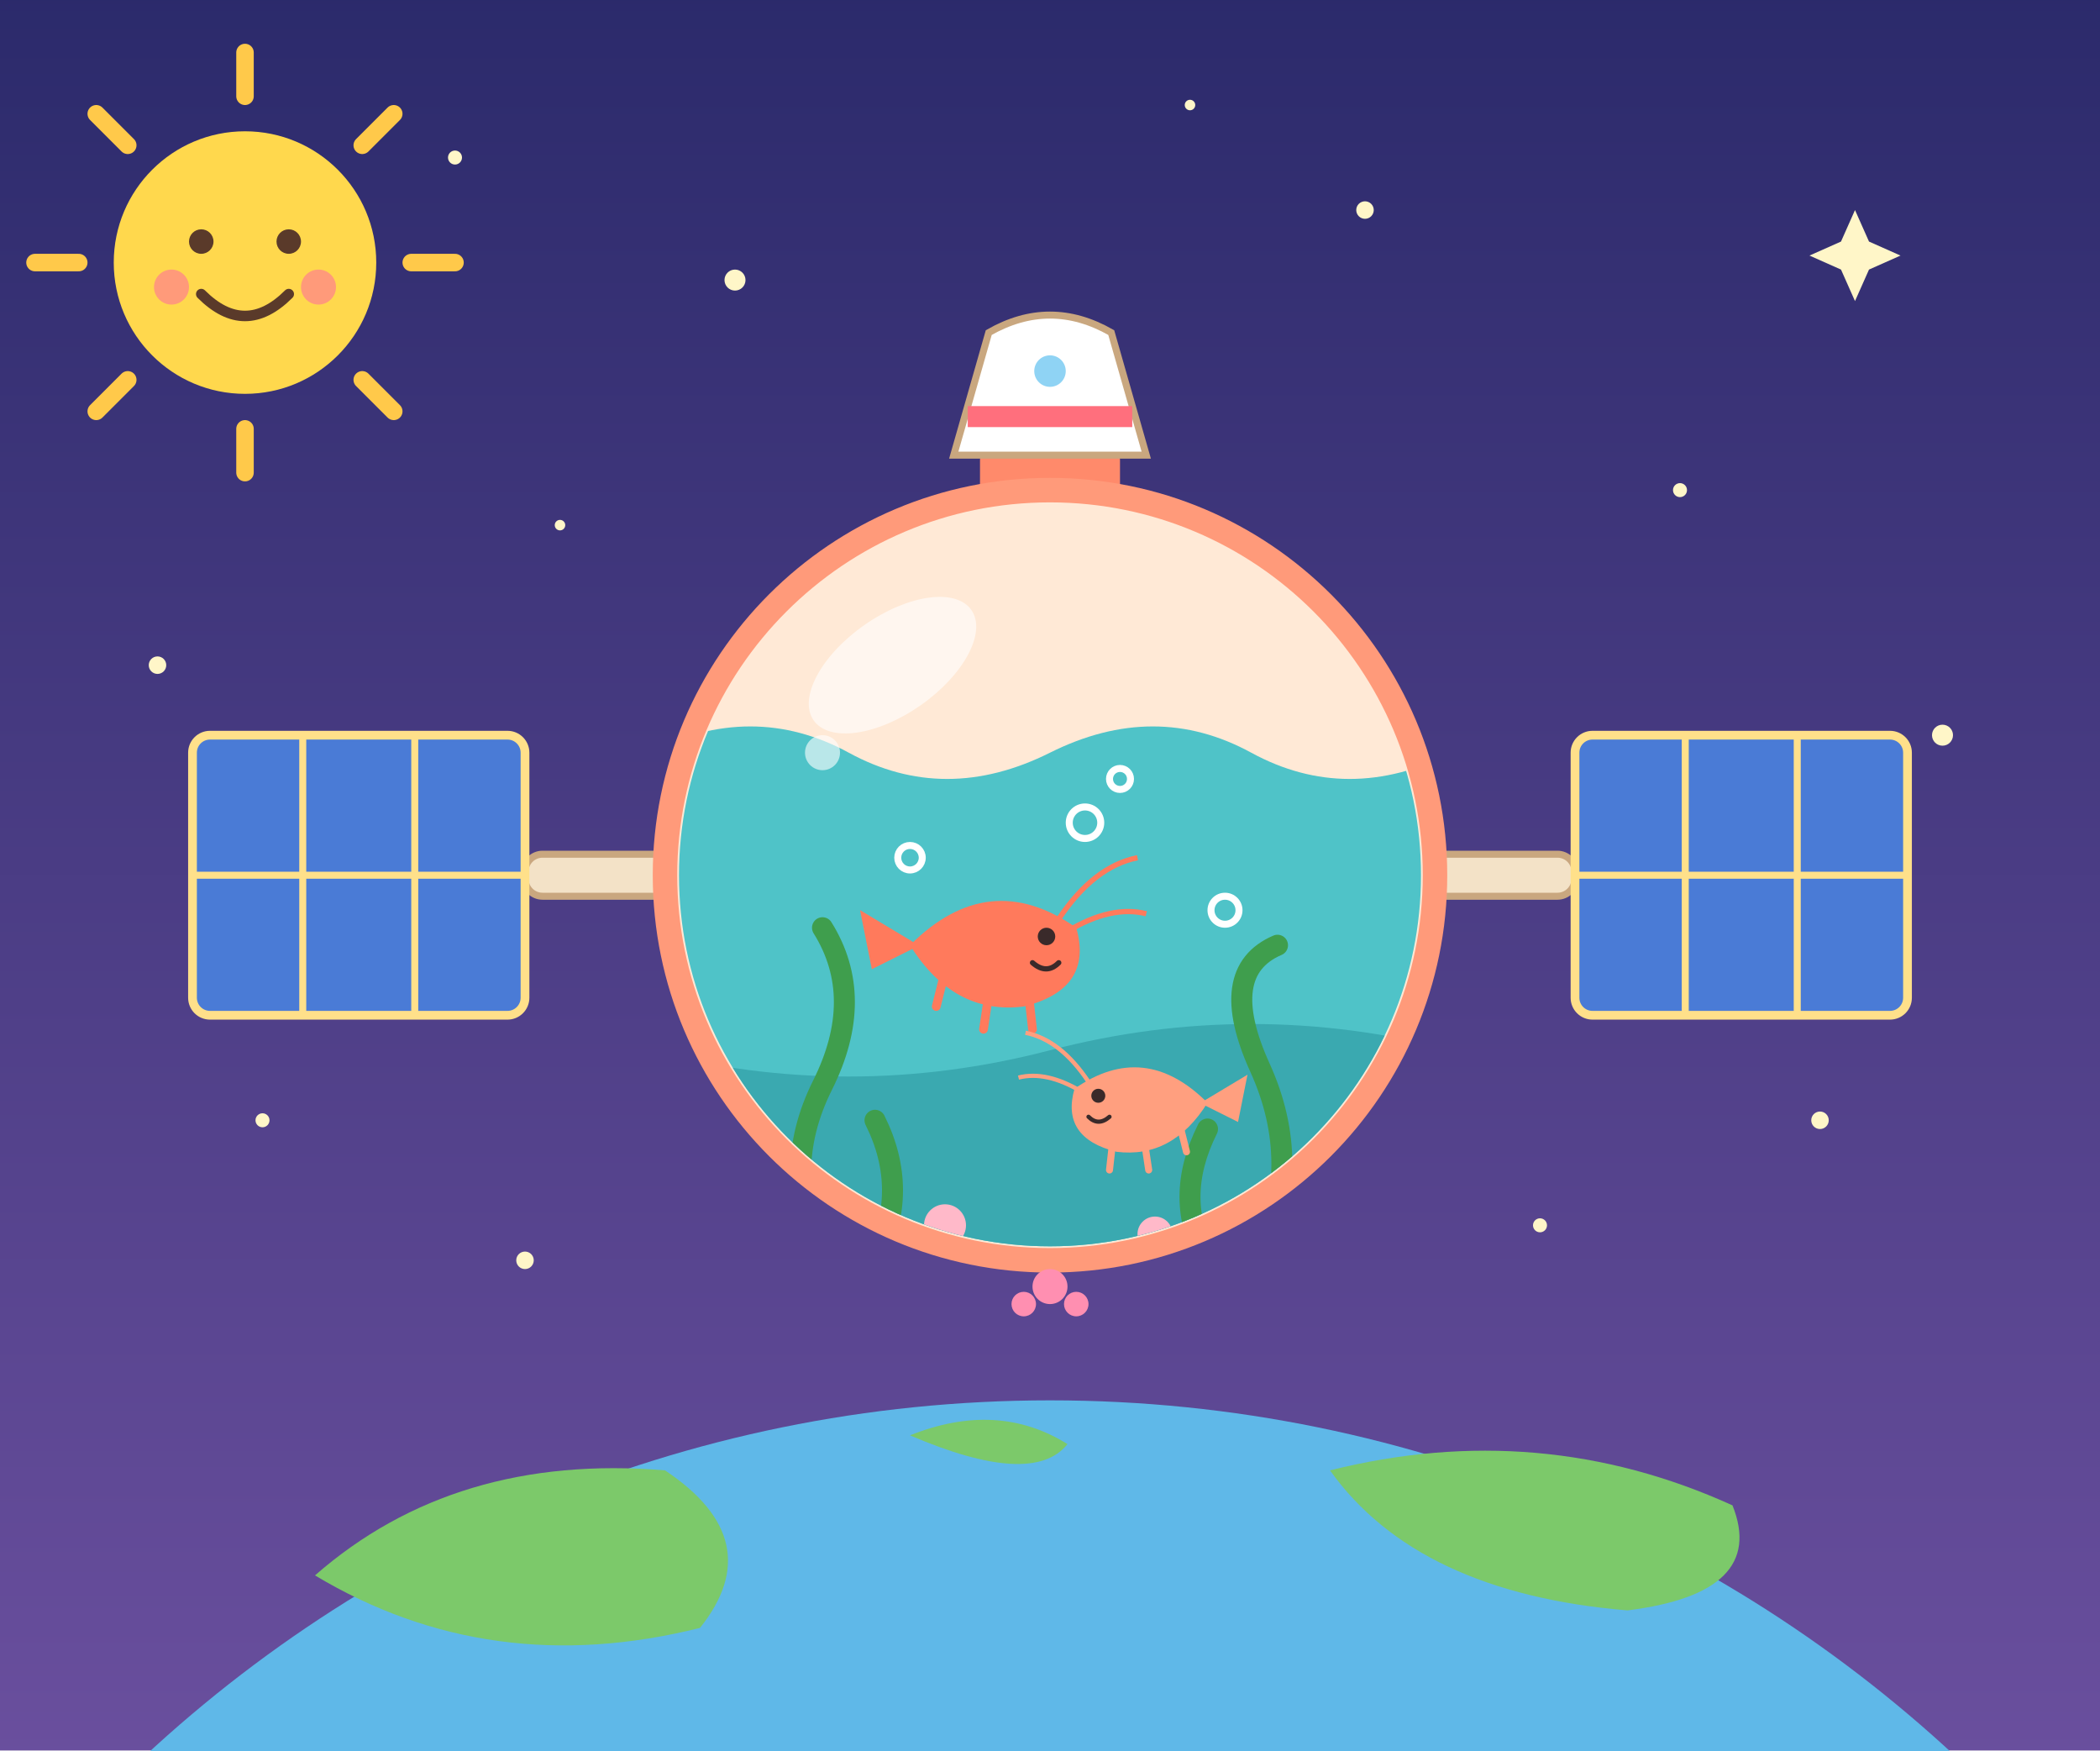
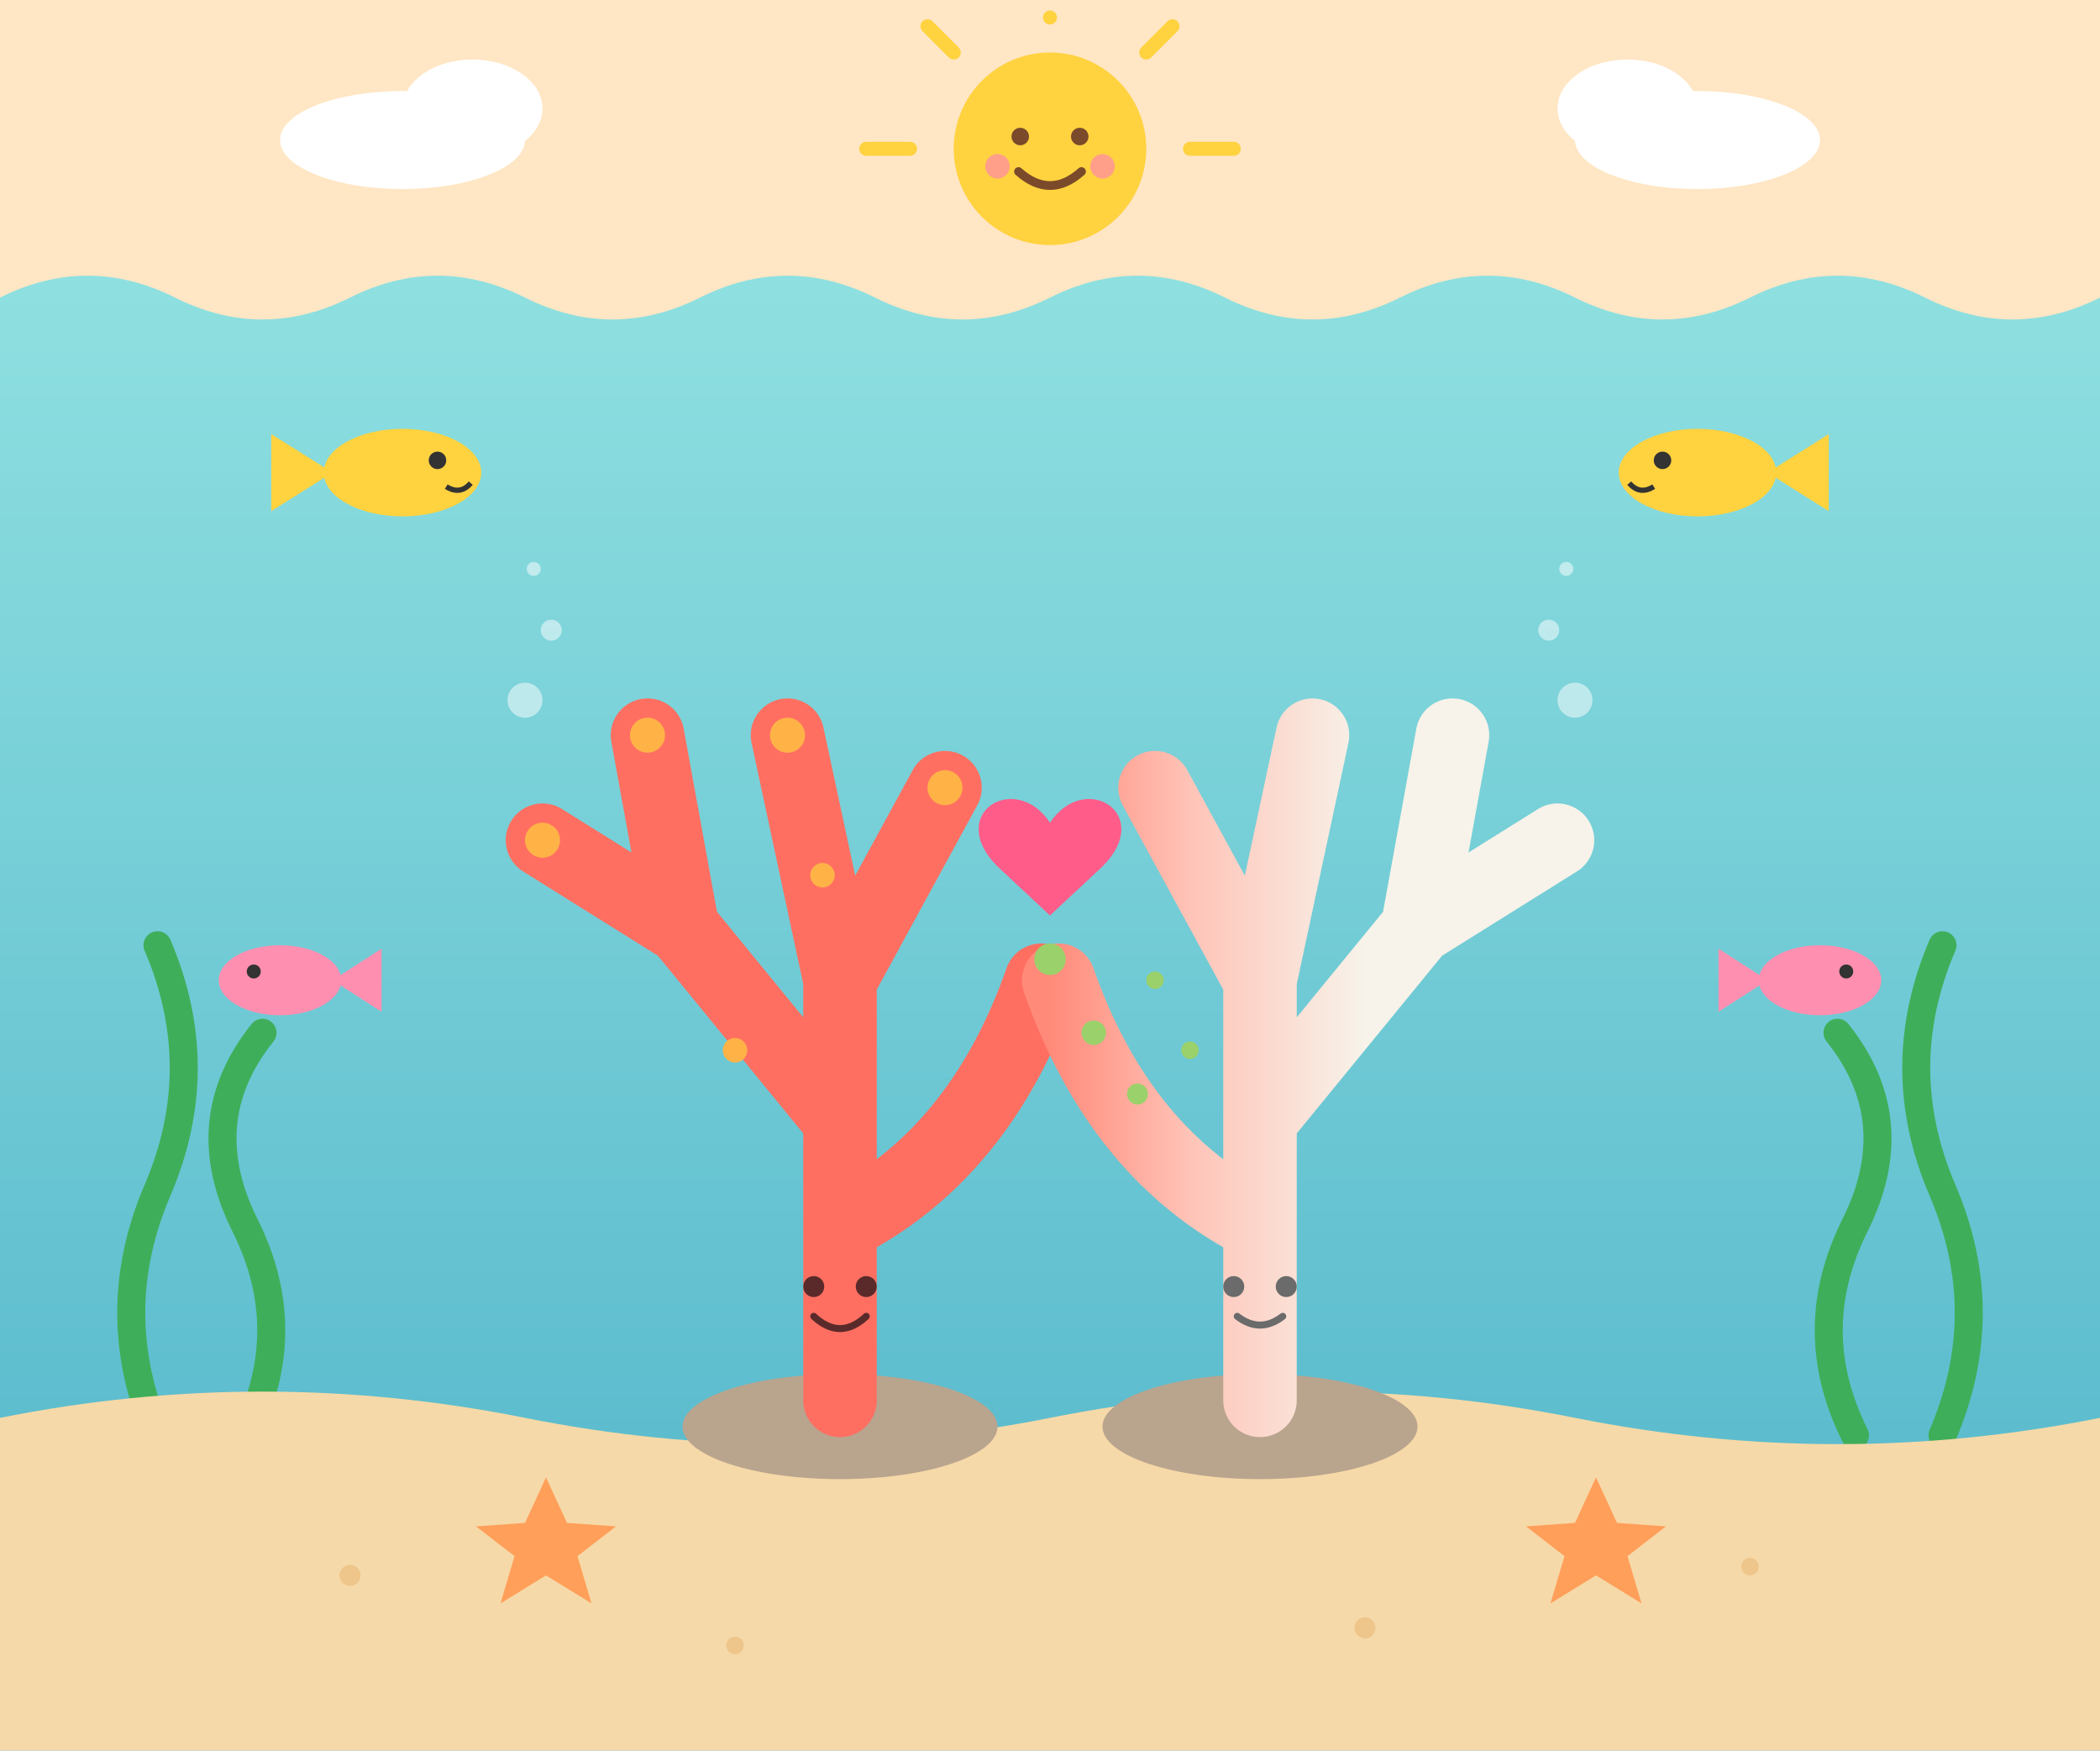
<svg xmlns="http://www.w3.org/2000/svg" viewBox="0 0 1200 1000" width="1200" height="1000">
  <defs>
-     <linearGradient id="s" x1="0" y1="0" x2="0" y2="1">
-       <stop offset="0" stop-color="#2b2a6b" />
-       <stop offset="1" stop-color="#6a4f9e" />
+     <linearGradient id="sea" x1="0" y1="0" x2="0" y2="1">
+       <stop offset="0" stop-color="#8fe0e0" />
+       <stop offset="1" stop-color="#4fb3c9" />
    </linearGradient>
-     <clipPath id="g">
-       <circle cx="600" cy="500" r="212" />
-     </clipPath>
+     <linearGradient id="heal" gradientUnits="userSpaceOnUse" x1="600" y1="0" x2="780" y2="0">
+       <stop offset="0" stop-color="#ff8a7a" />
+       <stop offset="0.45" stop-color="#ffc4b8" />
+       <stop offset="1" stop-color="#f7f3ea" />
+     </linearGradient>
  </defs>
-   <rect width="1200" height="1000" fill="url(#s)" />
-   <g fill="#fff6c8">
-     <circle cx="90" cy="380" r="5" />
-     <circle cx="260" cy="90" r="4" />
-     <circle cx="420" cy="160" r="6" />
-     <circle cx="780" cy="120" r="5" />
-     <circle cx="960" cy="280" r="4" />
-     <circle cx="1110" cy="420" r="6" />
-     <circle cx="1040" cy="640" r="5" />
-     <circle cx="150" cy="640" r="4" />
-     <circle cx="320" cy="300" r="3" />
-     <circle cx="880" cy="700" r="4" />
-     <circle cx="300" cy="720" r="5" />
-     <circle cx="680" cy="60" r="3" />
-     <path d="M1060 120l8 18 18 8-18 8-8 18-8-18-18-8 18-8z" />
-     <path d="M200 520l6 13 13 6-13 6-6 13-6-13-13-6 13-6z" />
+   <rect width="1200" height="1000" fill="#ffe6c4" />
+   <circle cx="600" cy="85" r="55" fill="#ffd23f" />
+   <g stroke="#ffd23f" stroke-width="8" stroke-linecap="round">
+     <path d="M600 10v-0M520 85h-25M680 85h25M545 30l-15-15M655 30l15-15" />
  </g>
-   <circle cx="1050" cy="140" r="0" />
-   <g transform="translate(140 150)">
-     <g stroke="#ffc94a" stroke-width="10" stroke-linecap="round">
-       <path d="M0-95v-25M0 95v25M-95 0h-25M95 0h25M67-67l18-18M-67 67l-18 18M67 67l18 18M-67-67l-18-18" />
-     </g>
-     <circle r="75" fill="#ffd84d" />
-     <circle cx="-25" cy="-12" r="7" fill="#5a3a2a" />
-     <circle cx="25" cy="-12" r="7" fill="#5a3a2a" />
-     <circle cx="-42" cy="14" r="10" fill="#ff9a7a" />
-     <circle cx="42" cy="14" r="10" fill="#ff9a7a" />
-     <path d="M-25 18q25 25 50 0" fill="none" stroke="#5a3a2a" stroke-width="6" stroke-linecap="round" />
+   <circle cx="583" cy="78" r="5" fill="#7a4a2a" />
+   <circle cx="617" cy="78" r="5" fill="#7a4a2a" />
+   <path d="M582 98q18 16 36 0" stroke="#7a4a2a" stroke-width="5" fill="none" stroke-linecap="round" />
+   <circle cx="570" cy="95" r="7" fill="#ff9f8a" />
+   <circle cx="630" cy="95" r="7" fill="#ff9f8a" />
+   <g fill="#fff">
+     <ellipse cx="230" cy="80" rx="70" ry="28" />
+     <ellipse cx="270" cy="62" rx="40" ry="28" />
+     <ellipse cx="970" cy="80" rx="70" ry="28" />
+     <ellipse cx="930" cy="62" rx="40" ry="28" />
  </g>
-   <circle cx="600" cy="1560" r="760" fill="#5fb8e8" />
-   <path d="M180 900q80-70 200-60q60 40 20 90q-120 30-220-30z" fill="#7cc96a" />
-   <path d="M760 840q120-30 230 20q20 50-60 60q-120-10-170-80z" fill="#7cc96a" />
-   <path d="M520 820q50-20 90 5q-20 25-90-5z" fill="#7cc96a" />
-   <rect x="300" y="488" width="600" height="24" rx="10" fill="#f3e2c7" stroke="#c9a77f" stroke-width="4" />
-   <g fill="#4a7bd6" stroke="#ffe08a" stroke-width="5">
-     <rect x="110" y="420" width="190" height="160" rx="10" />
-     <rect x="900" y="420" width="190" height="160" rx="10" />
+   <path d="M0 170q50-25 100 0t100 0t100 0t100 0t100 0t100 0t100 0t100 0t100 0t100 0t100 0t100 0V1000H0Z" fill="url(#sea)" />
+   <g fill="#fff" opacity="0.5">
+     <circle cx="300" cy="400" r="10" />
+     <circle cx="315" cy="360" r="6" />
+     <circle cx="305" cy="325" r="4" />
+     <circle cx="900" cy="400" r="10" />
+     <circle cx="885" cy="360" r="6" />
+     <circle cx="895" cy="325" r="4" />
  </g>
-   <path d="M173 420v160M237 420v160M110 500h190M963 420v160M1027 420v160M900 500h190" stroke="#ffe08a" stroke-width="4" />
-   <rect x="560" y="255" width="80" height="40" rx="8" fill="#ff8a6b" />
-   <path d="M545 260l20-70q35-20 70 0l20 70z" fill="#fff" stroke="#c9a77f" stroke-width="4" />
-   <rect x="553" y="232" width="94" height="12" fill="#ff6f7d" />
-   <circle cx="600" cy="212" r="9" fill="#8fd3f4" />
-   <circle cx="600" cy="500" r="220" fill="#ffe9d6" stroke="#ff9a7a" stroke-width="14" />
-   <g clip-path="url(#g)">
-     <path d="M370 430q60-30 115 0t115 0 115 0 115 0v300h-460z" fill="#4fc3c8" />
-     <path d="M370 600q115 30 230 0t230 0v200h-460z" fill="#3aa9b0" />
-     <g fill="none" stroke="#3f9e4d" stroke-width="12" stroke-linecap="round">
-       <path d="M470 720q-25-50 0-100t0-90" />
-       <path d="M500 720q20-40 0-80" />
-       <path d="M720 720q25-55 0-110t10-70" />
-       <path d="M690 720q-20-35 0-75" />
-     </g>
-     <g fill="#ffb9c9">
-       <circle cx="540" cy="700" r="12" />
-       <circle cx="660" cy="705" r="10" />
-     </g>
-     <g fill="none" stroke="#fff" stroke-width="4">
-       <circle cx="620" cy="470" r="9" />
-       <circle cx="640" cy="445" r="6" />
-       <circle cx="520" cy="490" r="7" />
-       <circle cx="700" cy="520" r="8" />
-     </g>
+   <g fill="#ffd23f">
+     <ellipse cx="230" cy="270" rx="45" ry="25" />
+     <path d="M190 270l-35-22v44z" />
+     <ellipse cx="970" cy="270" rx="45" ry="25" />
+     <path d="M1010 270l35-22v44z" />
  </g>
-   <g transform="translate(520 540)">
-     <path d="M0 0q45-45 95-10q10 35-30 45q-40 5-65-35z" fill="#ff7a5c" />
-     <path d="M0 0l-25-15 5 25zM20 15l-5 20M45 28l-3 20M68 30l2 18" fill="#ff7a5c" stroke="#ff7a5c" stroke-width="5" stroke-linecap="round" />
-     <path d="M85-15q20-30 45-35M90-8q25-15 45-10" fill="none" stroke="#ff7a5c" stroke-width="3" />
-     <circle cx="78" cy="-5" r="5" fill="#3a2a2a" />
-     <path d="M70 10q8 7 15 0" fill="none" stroke="#3a2a2a" stroke-width="3" stroke-linecap="round" />
+   <circle cx="250" cy="263" r="5" fill="#333" />
+   <circle cx="950" cy="263" r="5" fill="#333" />
+   <path d="M255 278q8 5 14-2M945 278q-8 5-14-2" stroke="#333" stroke-width="3" fill="none" />
+   <g fill="#ff8fb1">
+     <ellipse cx="160" cy="560" rx="35" ry="20" />
+     <path d="M190 560l28-18v36z" />
+     <ellipse cx="1040" cy="560" rx="35" ry="20" />
+     <path d="M1010 560l-28-18v36z" />
  </g>
-   <g transform="translate(690 630) scale(-0.8 0.8)">
-     <path d="M0 0q45-45 95-10q10 35-30 45q-40 5-65-35z" fill="#ff9f7f" />
-     <path d="M0 0l-25-15 5 25zM20 15l-5 20M45 28l-3 20M68 30l2 18" fill="#ff9f7f" stroke="#ff9f7f" stroke-width="5" stroke-linecap="round" />
-     <path d="M85-15q20-30 45-35M90-8q25-15 45-10" fill="none" stroke="#ff9f7f" stroke-width="3" />
-     <circle cx="78" cy="-5" r="5" fill="#3a2a2a" />
-     <path d="M70 10q8 7 15 0" fill="none" stroke="#3a2a2a" stroke-width="3" stroke-linecap="round" />
+   <circle cx="145" cy="555" r="4" fill="#333" />
+   <circle cx="1055" cy="555" r="4" fill="#333" />
+   <g stroke="#3fae5a" stroke-width="16" fill="none" stroke-linecap="round">
+     <path d="M90 820q-30-70 0-140t0-140" />
+     <path d="M140 820q30-60 0-120t10-110" />
+     <path d="M1110 820q30-70 0-140t0-140" />
+     <path d="M1060 820q-30-60 0-120t-10-110" />
  </g>
-   <ellipse cx="510" cy="380" rx="55" ry="28" transform="rotate(-35 510 380)" fill="#fff" opacity=".6" />
-   <circle cx="470" cy="430" r="10" fill="#fff" opacity=".6" />
-   <g fill="#ff8fb1">
-     <circle cx="600" cy="735" r="10" />
-     <circle cx="585" cy="745" r="7" />
-     <circle cx="615" cy="745" r="7" />
+   <path d="M0 810q150-30 300 0t300 0t300 0t300 0V1000H0Z" fill="#f6d9a8" />
+   <g fill="#eec58a">
+     <circle cx="200" cy="900" r="6" />
+     <circle cx="420" cy="940" r="5" />
+     <circle cx="780" cy="930" r="6" />
+     <circle cx="1000" cy="895" r="5" />
  </g>
+   <ellipse cx="480" cy="815" rx="90" ry="30" fill="#b9a48e" />
+   <ellipse cx="720" cy="815" rx="90" ry="30" fill="#b9a48e" />
+   <g stroke="#ff6f61" stroke-width="42" fill="none" stroke-linecap="round" stroke-linejoin="round">
+     <path d="M480 800V560M480 700Q560 660 595 560M480 640L390 530L370 420M390 530L310 480M480 560L450 420M480 560L540 450" />
+   </g>
+   <g stroke="url(#heal)" stroke-width="42" fill="none" stroke-linecap="round" stroke-linejoin="round">
+     <path d="M720 800V560M720 700Q640 660 605 560M720 640L810 530L830 420M810 530L890 480M720 560L750 420M720 560L660 450" />
+   </g>
+   <g fill="#ffb347">
+     <circle cx="370" cy="420" r="10" />
+     <circle cx="310" cy="480" r="10" />
+     <circle cx="450" cy="420" r="10" />
+     <circle cx="540" cy="450" r="10" />
+     <circle cx="420" cy="600" r="7" />
+     <circle cx="470" cy="500" r="7" />
+   </g>
+   <g fill="#9bd16a">
+     <circle cx="600" cy="548" r="9" />
+     <circle cx="625" cy="590" r="7" />
+     <circle cx="650" cy="625" r="6" />
+     <circle cx="680" cy="600" r="5" />
+     <circle cx="660" cy="560" r="5" />
+   </g>
+   <path d="M600 470c-20-30-60-5-30 25l30 28l30-28c30-30-10-55-30-25z" fill="#ff5c8a" />
+   <circle cx="465" cy="735" r="6" fill="#5a2a2a" />
+   <circle cx="495" cy="735" r="6" fill="#5a2a2a" />
+   <path d="M465 752q15 14 30 0" stroke="#5a2a2a" stroke-width="4" fill="none" stroke-linecap="round" />
+   <circle cx="705" cy="735" r="6" fill="#6b6b6b" />
+   <circle cx="735" cy="735" r="6" fill="#6b6b6b" />
+   <path d="M707 752q13 10 26 0" stroke="#6b6b6b" stroke-width="4" fill="none" stroke-linecap="round" />
+   <path d="M300 870l12-26l12 26l28 2l-22 17l8 27l-26-16l-26 16l8-27l-22-17z" fill="#ff9f5a" />
+   <path d="M900 870l12-26l12 26l28 2l-22 17l8 27l-26-16l-26 16l8-27l-22-17z" fill="#ff9f5a" />
</svg>
